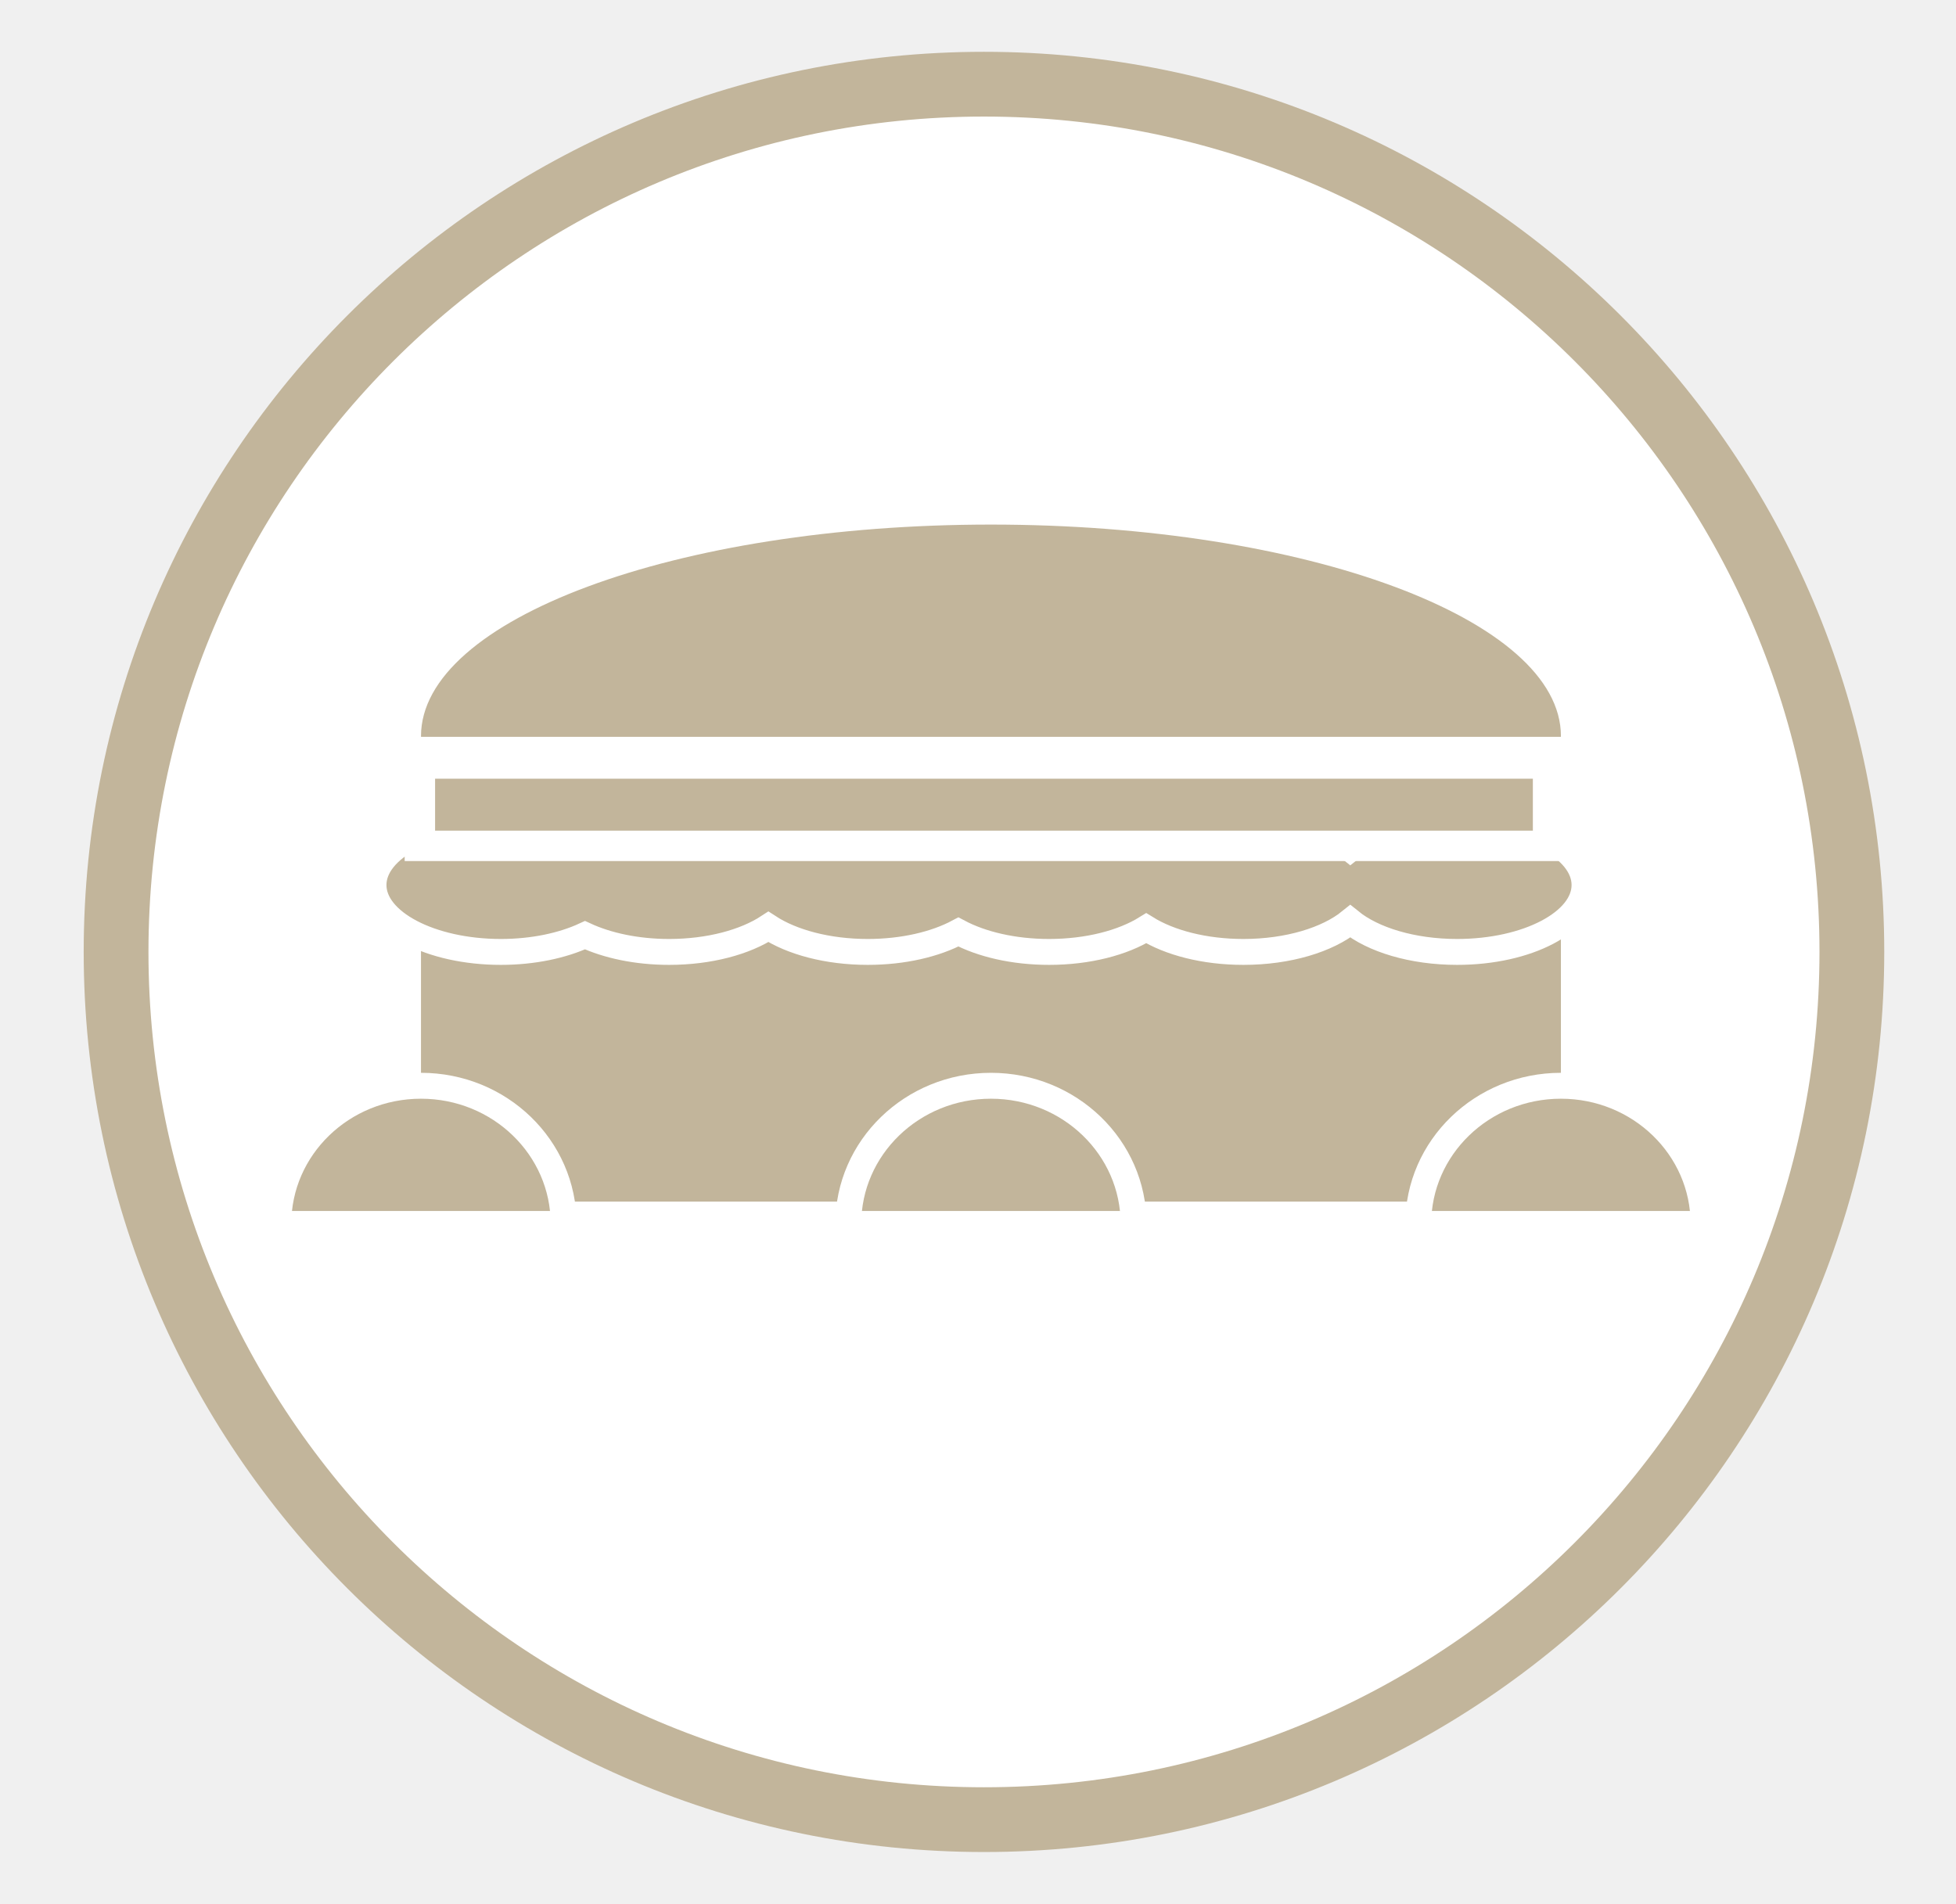
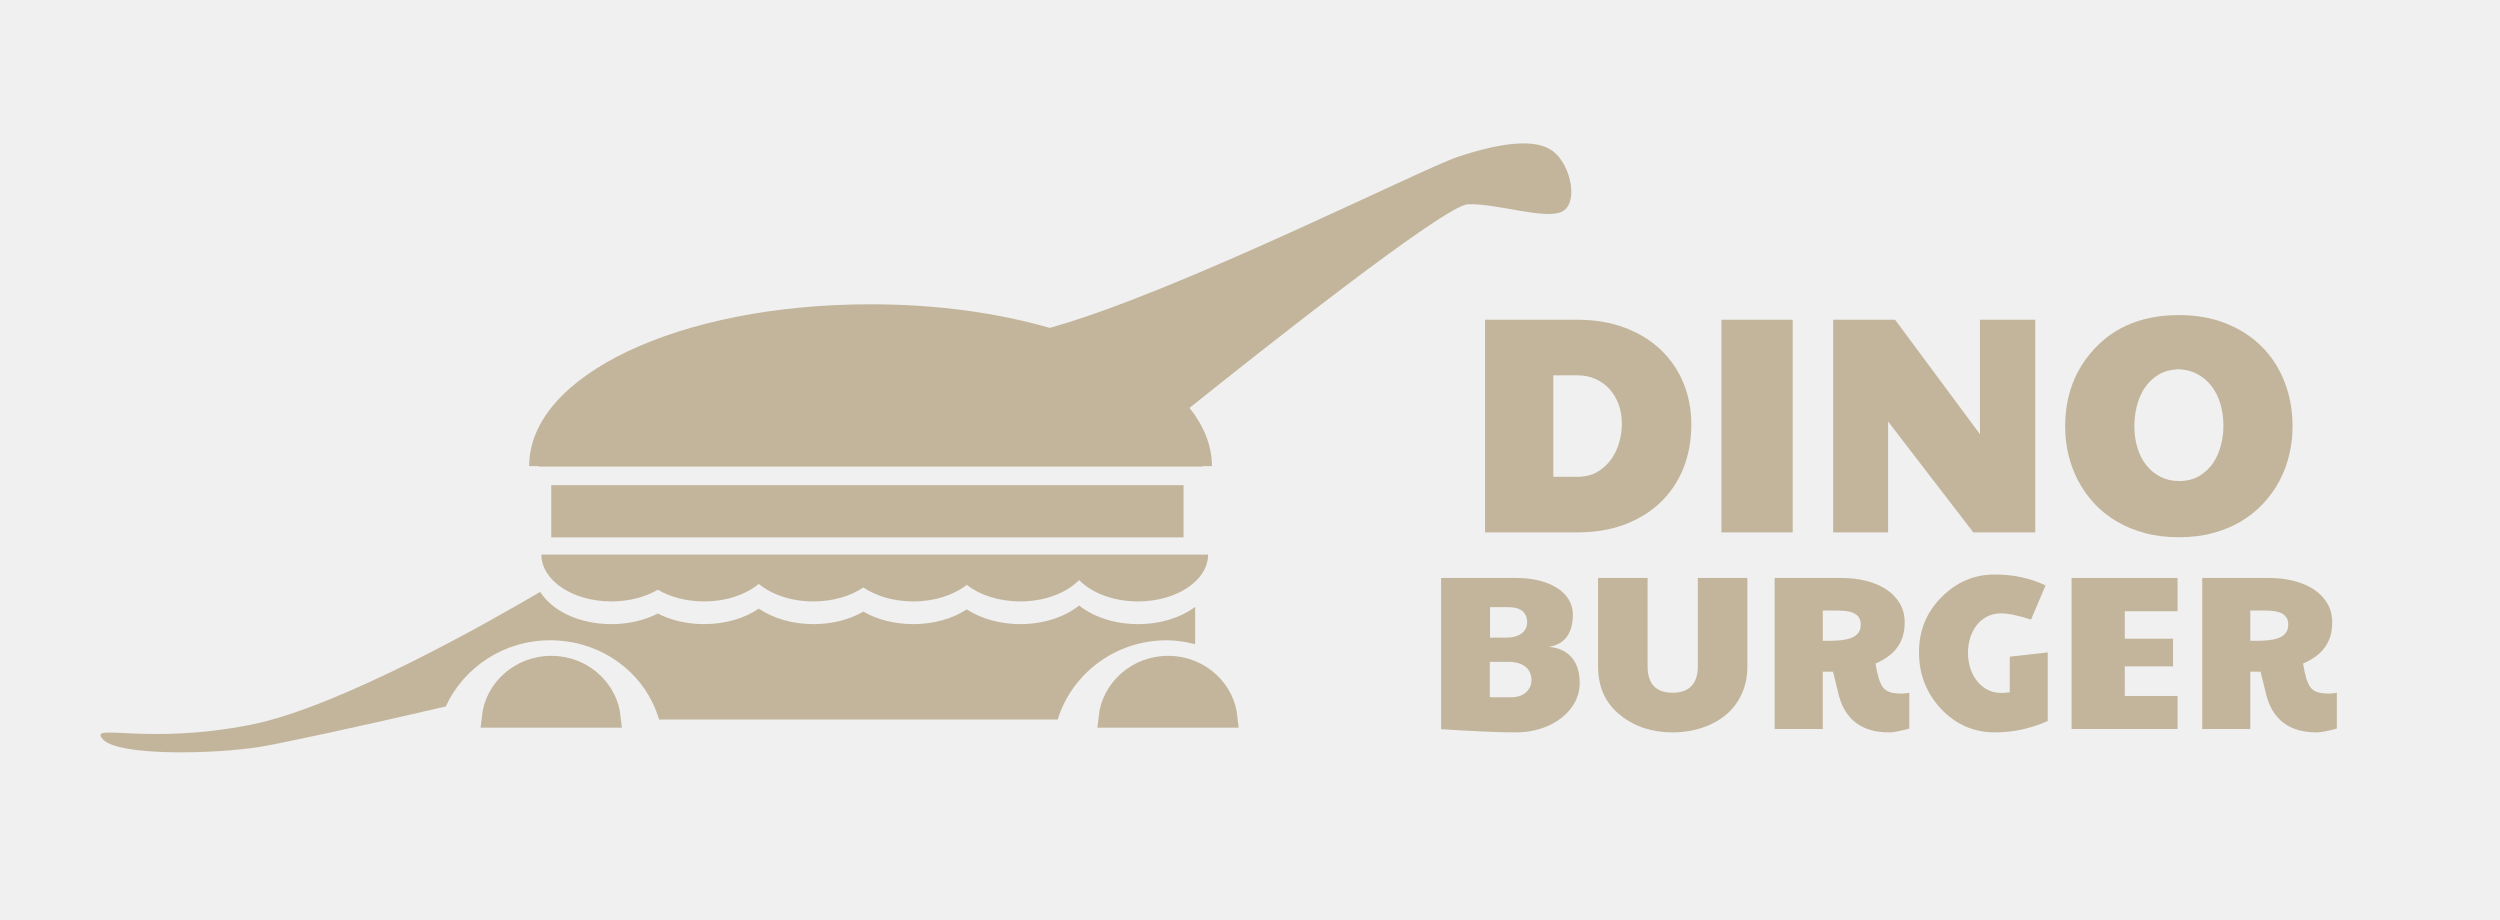
- <svg xmlns="http://www.w3.org/2000/svg" version="1.1" id="Layer_1" x="0px" y="0px" width="151px" height="147px" viewBox="175.5 75.5 151 147" enable-background="new 175.5 75.5 151 147" xml:space="preserve">
+ <svg xmlns="http://www.w3.org/2000/svg" version="1.1" id="Layer_1" x="0px" y="0px" width="89.75px" height="33px" viewBox="31.75 22.25 89.75 33" enable-background="new 31.75 22.25 89.75 33" xml:space="preserve">
  <g>
-     <circle fill="#FFFFFF" stroke="#C2B59B" stroke-width="5" stroke-miterlimit="10" cx="251.461" cy="149" r="67" />
-     <rect x="208" y="146.547" fill="#C2B59B" width="88" height="21.732" />
-     <path fill="#C2B59B" stroke="#FFFFFF" stroke-width="2" stroke-miterlimit="10" d="M208,159.335   c-6.082,0-11.013,4.776-11.013,10.667h22.025C219.013,164.111,214.082,159.335,208,159.335z" />
-     <path fill="#C2B59B" stroke="#FFFFFF" stroke-width="2" stroke-miterlimit="10" d="M252,159.335   c-6.082,0-11.013,4.776-11.013,10.667h22.025C263.013,164.111,258.082,159.335,252,159.335z" />
-     <path fill="#C2B59B" stroke="#FFFFFF" stroke-width="2" stroke-miterlimit="10" d="M296,159.335   c-6.082,0-11.013,4.776-11.013,10.667h22.025C307.013,164.111,302.082,159.335,296,159.335z" />
-     <path fill="#C2B59B" d="M295.997,132.391c0-0.018,0.004-0.036,0.004-0.054c0-9.021-19.699-16.333-44-16.333s-44,7.313-44,16.333   c0,0.018,0.003,0.036,0.004,0.054H295.997z" />
-     <path fill="#C2B59B" stroke="#FFFFFF" stroke-width="2" stroke-miterlimit="10" d="M287.99,138.667   c-3.461,0-6.499,0.942-8.251,2.362c-1.752-1.42-4.79-2.362-8.252-2.362c-3.008,0-5.697,0.711-7.5,1.83   c-1.804-1.119-4.493-1.83-7.501-1.83c-2.741,0-5.217,0.59-7,1.541c-1.783-0.95-4.26-1.541-7-1.541   c-3.102,0-5.865,0.756-7.667,1.936c-1.802-1.179-4.565-1.936-7.667-1.936c-2.491,0-4.759,0.491-6.492,1.293   c-1.733-0.802-4.001-1.293-6.493-1.293c-5.431,0-9.833,2.313-9.833,5.167s4.402,5.167,9.833,5.167c2.492,0,4.76-0.491,6.493-1.293   c1.733,0.802,4.001,1.293,6.492,1.293c3.103,0,5.865-0.756,7.667-1.936c1.802,1.179,4.564,1.936,7.667,1.936   c2.741,0,5.217-0.59,7-1.541c1.783,0.95,4.26,1.541,7,1.541c3.008,0,5.698-0.711,7.501-1.83c1.803,1.119,4.492,1.83,7.5,1.83   c3.462,0,6.5-0.942,8.252-2.362c1.752,1.42,4.79,2.362,8.251,2.362c5.431,0,9.833-2.313,9.833-5.167   S293.421,138.667,287.99,138.667z" />
-     <rect x="207.914" y="134.452" fill="#C2B59B" stroke="#FFFFFF" stroke-width="2.348" stroke-miterlimit="10" width="87.095" height="6.359" />
+     <path fill="#C2B59B" stroke="#C2B59B" stroke-width="0.721" stroke-miterlimit="10" d="M71.548,48.012h4.269   c-0.05-0.471-0.264-0.908-0.614-1.249c-0.406-0.393-0.946-0.609-1.52-0.609C72.575,46.155,71.66,46.97,71.548,48.012z" />
  </g>
+   <g>
+     <path fill="#C2B59B" stroke="#C2B59B" stroke-width="0.721" stroke-miterlimit="10" d="M49.405,48.012h4.269   c-0.05-0.471-0.264-0.908-0.614-1.249c-0.406-0.393-0.946-0.609-1.52-0.609C50.431,46.155,49.517,46.97,49.405,48.012z" />
+   </g>
+   <g>
+     <path fill="#C2B59B" d="M85.062,33.729h3.318c0.618,0,1.179,0.093,1.682,0.279c0.502,0.187,0.931,0.446,1.287,0.778   c0.355,0.333,0.631,0.729,0.826,1.19s0.293,0.966,0.293,1.515c0,0.579-0.097,1.105-0.289,1.581   c-0.193,0.476-0.47,0.883-0.828,1.223c-0.357,0.34-0.787,0.603-1.289,0.789c-0.503,0.186-1.063,0.279-1.682,0.279h-3.318V33.729z    M88.381,39.367c0.278,0,0.518-0.06,0.719-0.179c0.2-0.119,0.365-0.271,0.496-0.456c0.13-0.184,0.226-0.389,0.287-0.613   c0.062-0.224,0.092-0.44,0.092-0.65c0-0.253-0.039-0.486-0.116-0.699s-0.187-0.398-0.328-0.553   c-0.141-0.155-0.309-0.276-0.505-0.363c-0.194-0.086-0.41-0.13-0.645-0.13h-0.867v3.643H88.381z" />
+     <path fill="#C2B59B" d="M93.549,33.729h2.559v7.634h-2.559V33.729z" />
+     <path fill="#C2B59B" d="M97.561,33.729h2.223l3.047,4.11v-4.11h1.984v7.634h-2.223l-3.059-3.98v3.98h-1.973V33.729z" />
+     <path fill="#C2B59B" d="M105.889,37.557c0-1.103,0.35-2.031,1.051-2.787c0.748-0.806,1.761-1.209,3.037-1.209   c0.621,0,1.184,0.101,1.686,0.301c0.502,0.201,0.931,0.478,1.285,0.833c0.354,0.354,0.627,0.776,0.818,1.266   s0.287,1.022,0.287,1.597c0,0.347-0.039,0.687-0.119,1.019c-0.079,0.333-0.197,0.646-0.354,0.941s-0.352,0.565-0.583,0.813   c-0.231,0.248-0.498,0.46-0.8,0.64c-0.302,0.179-0.638,0.318-1.009,0.417c-0.37,0.1-0.773,0.149-1.211,0.149   c-0.449,0-0.859-0.051-1.234-0.152c-0.373-0.101-0.713-0.242-1.016-0.423c-0.305-0.181-0.57-0.396-0.801-0.645   c-0.229-0.25-0.42-0.521-0.574-0.816c-0.153-0.295-0.27-0.606-0.348-0.936C105.927,38.236,105.889,37.9,105.889,37.557z    M109.977,39.519c0.285,0,0.527-0.06,0.729-0.182c0.201-0.121,0.365-0.276,0.494-0.466c0.128-0.189,0.222-0.402,0.281-0.637   c0.061-0.235,0.09-0.464,0.09-0.689c0-0.292-0.037-0.561-0.111-0.805c-0.074-0.244-0.181-0.456-0.32-0.635   c-0.139-0.179-0.307-0.32-0.504-0.425s-0.416-0.163-0.658-0.174c-0.289,0.007-0.535,0.073-0.738,0.195   c-0.202,0.123-0.367,0.281-0.496,0.475c-0.128,0.193-0.222,0.41-0.281,0.65c-0.061,0.241-0.09,0.48-0.09,0.718   c0,0.282,0.037,0.543,0.111,0.784s0.181,0.448,0.32,0.624c0.139,0.175,0.308,0.313,0.506,0.415   C109.508,39.469,109.73,39.519,109.977,39.519z" />
+   </g>
+   <g>
+     <path fill="#C2B59B" d="M86.166,48.543c-0.59,0-1.483-0.038-2.68-0.115v-5.429h2.711c0.29,0,0.559,0.031,0.805,0.092   s0.459,0.149,0.639,0.262c0.18,0.112,0.32,0.25,0.422,0.414s0.152,0.346,0.152,0.549c0,0.331-0.072,0.595-0.215,0.793   c-0.145,0.197-0.36,0.318-0.647,0.361c0.359,0.034,0.634,0.162,0.823,0.385c0.191,0.224,0.285,0.529,0.285,0.917   c0,0.244-0.058,0.473-0.173,0.688s-0.276,0.402-0.481,0.562c-0.205,0.161-0.447,0.288-0.728,0.381S86.495,48.543,86.166,48.543z    M86.729,46.665c0-0.108-0.02-0.203-0.06-0.285s-0.096-0.15-0.167-0.204c-0.072-0.054-0.158-0.095-0.258-0.123   c-0.102-0.028-0.211-0.042-0.332-0.042h-0.678v1.267c0.059,0.002,0.117,0.004,0.174,0.004s0.109,0,0.162,0h0.441   c0.101,0,0.194-0.014,0.281-0.042c0.088-0.028,0.164-0.069,0.228-0.123s0.114-0.119,0.152-0.194   C86.71,46.845,86.729,46.76,86.729,46.665z M86.574,44.601c0-0.37-0.23-0.555-0.693-0.555h-0.639v1.093h0.624   c0.101,0,0.194-0.013,0.28-0.038c0.088-0.026,0.163-0.062,0.227-0.108c0.062-0.046,0.111-0.102,0.147-0.169   S86.574,44.683,86.574,44.601z" />
+     <path fill="#C2B59B" d="M91.801,47.119c0.295,0,0.518-0.08,0.672-0.241c0.152-0.16,0.229-0.396,0.229-0.707v-3.173h1.779v3.173   c0,0.277-0.037,0.528-0.11,0.753s-0.173,0.425-0.3,0.601s-0.277,0.328-0.449,0.457s-0.357,0.234-0.557,0.317   s-0.406,0.145-0.621,0.185c-0.217,0.04-0.431,0.059-0.643,0.059c-0.732,0-1.353-0.2-1.86-0.601   c-0.548-0.426-0.821-1.016-0.821-1.771v-3.173h1.779v3.173C90.898,46.803,91.199,47.119,91.801,47.119z" />
+     <path fill="#C2B59B" d="M100.294,48.405c-0.336,0.092-0.579,0.138-0.728,0.138c-0.952,0-1.551-0.433-1.795-1.301l-0.215-0.878   h-0.369v2.056h-1.727v-5.421h2.411c0.313,0,0.607,0.035,0.882,0.106c0.275,0.071,0.514,0.173,0.719,0.308   c0.203,0.135,0.363,0.301,0.48,0.499s0.176,0.425,0.176,0.682c0,0.19-0.023,0.36-0.072,0.51c-0.047,0.15-0.115,0.285-0.205,0.404   c-0.09,0.119-0.199,0.225-0.33,0.317c-0.129,0.093-0.275,0.175-0.44,0.247l0.034,0.188c0.008,0.044,0.016,0.081,0.023,0.112   s0.015,0.057,0.02,0.077l0.043,0.166c0.03,0.097,0.065,0.181,0.105,0.248c0.039,0.068,0.09,0.124,0.152,0.166   c0.061,0.042,0.138,0.073,0.229,0.092c0.092,0.019,0.203,0.029,0.333,0.029c0.021,0,0.054-0.002,0.099-0.007   c0.045-0.005,0.104-0.013,0.175-0.023V48.405z M98.55,44.67c0-0.101-0.021-0.183-0.063-0.249s-0.101-0.117-0.176-0.154   c-0.074-0.037-0.161-0.063-0.262-0.077c-0.1-0.014-0.207-0.021-0.322-0.021h-0.539v1.086h0.3l0.254-0.012   c0.101-0.007,0.198-0.021,0.294-0.04c0.098-0.02,0.184-0.05,0.261-0.092c0.077-0.042,0.138-0.099,0.185-0.169   C98.527,44.871,98.55,44.781,98.55,44.67z" />
+     <path fill="#C2B59B" d="M104.664,44.493c-0.456-0.148-0.816-0.223-1.078-0.223c-0.191,0-0.361,0.04-0.51,0.12   c-0.147,0.08-0.271,0.185-0.371,0.315s-0.176,0.282-0.228,0.453s-0.077,0.346-0.077,0.525c0,0.201,0.029,0.389,0.087,0.564   s0.139,0.328,0.243,0.458c0.104,0.13,0.229,0.232,0.375,0.308s0.307,0.113,0.48,0.113c0.096,0,0.201-0.007,0.316-0.023v-1.278   l1.363-0.154v2.464c-0.613,0.272-1.245,0.408-1.895,0.408c-0.755,0-1.398-0.279-1.93-0.839c-0.531-0.562-0.797-1.242-0.797-2.041   c0-0.778,0.271-1.438,0.812-1.979c0.534-0.539,1.17-0.809,1.906-0.809c0.672,0,1.281,0.13,1.825,0.393L104.664,44.493z" />
+     <path fill="#C2B59B" d="M106.12,42.999h3.804v1.194h-1.895v0.986h1.733v0.993h-1.733v1.063h1.895v1.186h-3.804V42.999z" />
+     <path fill="#C2B59B" d="M115.643,48.405c-0.336,0.092-0.579,0.138-0.728,0.138c-0.952,0-1.551-0.433-1.794-1.301l-0.217-0.878   h-0.369v2.056h-1.725v-5.421h2.41c0.313,0,0.607,0.035,0.882,0.106s0.515,0.173,0.718,0.308c0.205,0.135,0.365,0.301,0.481,0.499   c0.117,0.198,0.175,0.425,0.175,0.682c0,0.19-0.023,0.36-0.07,0.51c-0.048,0.15-0.117,0.285-0.207,0.404   c-0.09,0.119-0.199,0.225-0.328,0.317c-0.131,0.093-0.277,0.175-0.441,0.247l0.035,0.188c0.008,0.044,0.016,0.081,0.022,0.112   c0.008,0.031,0.015,0.057,0.02,0.077l0.042,0.166c0.031,0.097,0.066,0.181,0.106,0.248c0.04,0.068,0.091,0.124,0.151,0.166   c0.062,0.042,0.139,0.073,0.229,0.092c0.091,0.019,0.202,0.029,0.333,0.029c0.021,0,0.053-0.002,0.098-0.007   c0.046-0.005,0.104-0.013,0.176-0.023V48.405z M113.898,44.67c0-0.101-0.021-0.183-0.063-0.249s-0.101-0.117-0.175-0.154   c-0.075-0.037-0.162-0.063-0.262-0.077c-0.102-0.014-0.209-0.021-0.324-0.021h-0.539v1.086h0.301l0.254-0.012   c0.1-0.007,0.198-0.021,0.295-0.04c0.096-0.02,0.183-0.05,0.26-0.092c0.076-0.042,0.139-0.099,0.185-0.169   C113.875,44.871,113.898,44.781,113.898,44.67z" />
+   </g>
+   <path fill="#C2B59B" d="M87.535,27.705c-0.625-0.512-1.898-0.335-3.436,0.171c-1.299,0.427-10.105,4.881-14.662,6.145  c-1.861-0.536-4.055-0.847-6.435-0.847c-6.872,0-12.255,2.551-12.255,5.809h0.34c0,0.006,0.001,0.012,0.001,0.018h23.83  c0-0.006,0.001-0.011,0.001-0.018h0.339c0-0.742-0.291-1.443-0.803-2.09c2.432-1.948,9.152-7.273,9.99-7.309  c1.025-0.043,2.748,0.557,3.365,0.271C88.428,29.568,88.16,28.217,87.535,27.705z" />
+   <path fill="#C2B59B" d="M72.604,44.656c-0.818,0-1.585-0.246-2.113-0.668c-0.527,0.422-1.295,0.668-2.113,0.668  c-0.717,0-1.404-0.191-1.92-0.529c-0.516,0.338-1.203,0.529-1.92,0.529c-0.662,0-1.291-0.158-1.792-0.449  c-0.502,0.291-1.13,0.449-1.792,0.449c-0.741,0-1.443-0.201-1.963-0.557c-0.52,0.356-1.222,0.557-1.963,0.557  c-0.6,0-1.183-0.134-1.663-0.38c-0.479,0.246-1.062,0.38-1.662,0.38c-1.158,0-2.127-0.471-2.56-1.158  c-1.63,0.961-7.186,4.14-10.394,4.771c-3.789,0.746-5.854-0.091-5.305,0.523c0.548,0.613,4.038,0.534,5.667,0.265  c0.768-0.127,3.562-0.727,6.643-1.445c0.638-1.396,2.075-2.376,3.747-2.376c1.094,0,2.123,0.413,2.897,1.163  c0.49,0.475,0.822,1.054,1.015,1.681h14.308c0.509-1.639,2.059-2.844,3.911-2.844c0.352,0,0.692,0.058,1.025,0.141v-1.341  C74.149,44.417,73.426,44.656,72.604,44.656z" />
+   <rect x="51.54" y="39.667" fill="#C2B59B" width="22.699" height="1.875" />
+   <path fill="#C2B59B" d="M74.666,42.161h-0.208h-22.5h-0.317h-0.455v0c0,0.928,1.126,1.68,2.517,1.68c0.638,0,1.219-0.159,1.662-0.42  c0.444,0.261,1.024,0.42,1.663,0.42c0.794,0,1.501-0.246,1.962-0.629c0.462,0.384,1.168,0.629,1.963,0.629  c0.701,0,1.335-0.192,1.792-0.501c0.457,0.309,1.09,0.501,1.792,0.501c0.77,0,1.459-0.231,1.92-0.595  c0.462,0.364,1.15,0.595,1.92,0.595c0.887,0,1.664-0.306,2.113-0.768c0.449,0.462,1.227,0.768,2.113,0.768  c1.39,0,2.517-0.752,2.517-1.68v0H74.666z" />
</svg>
